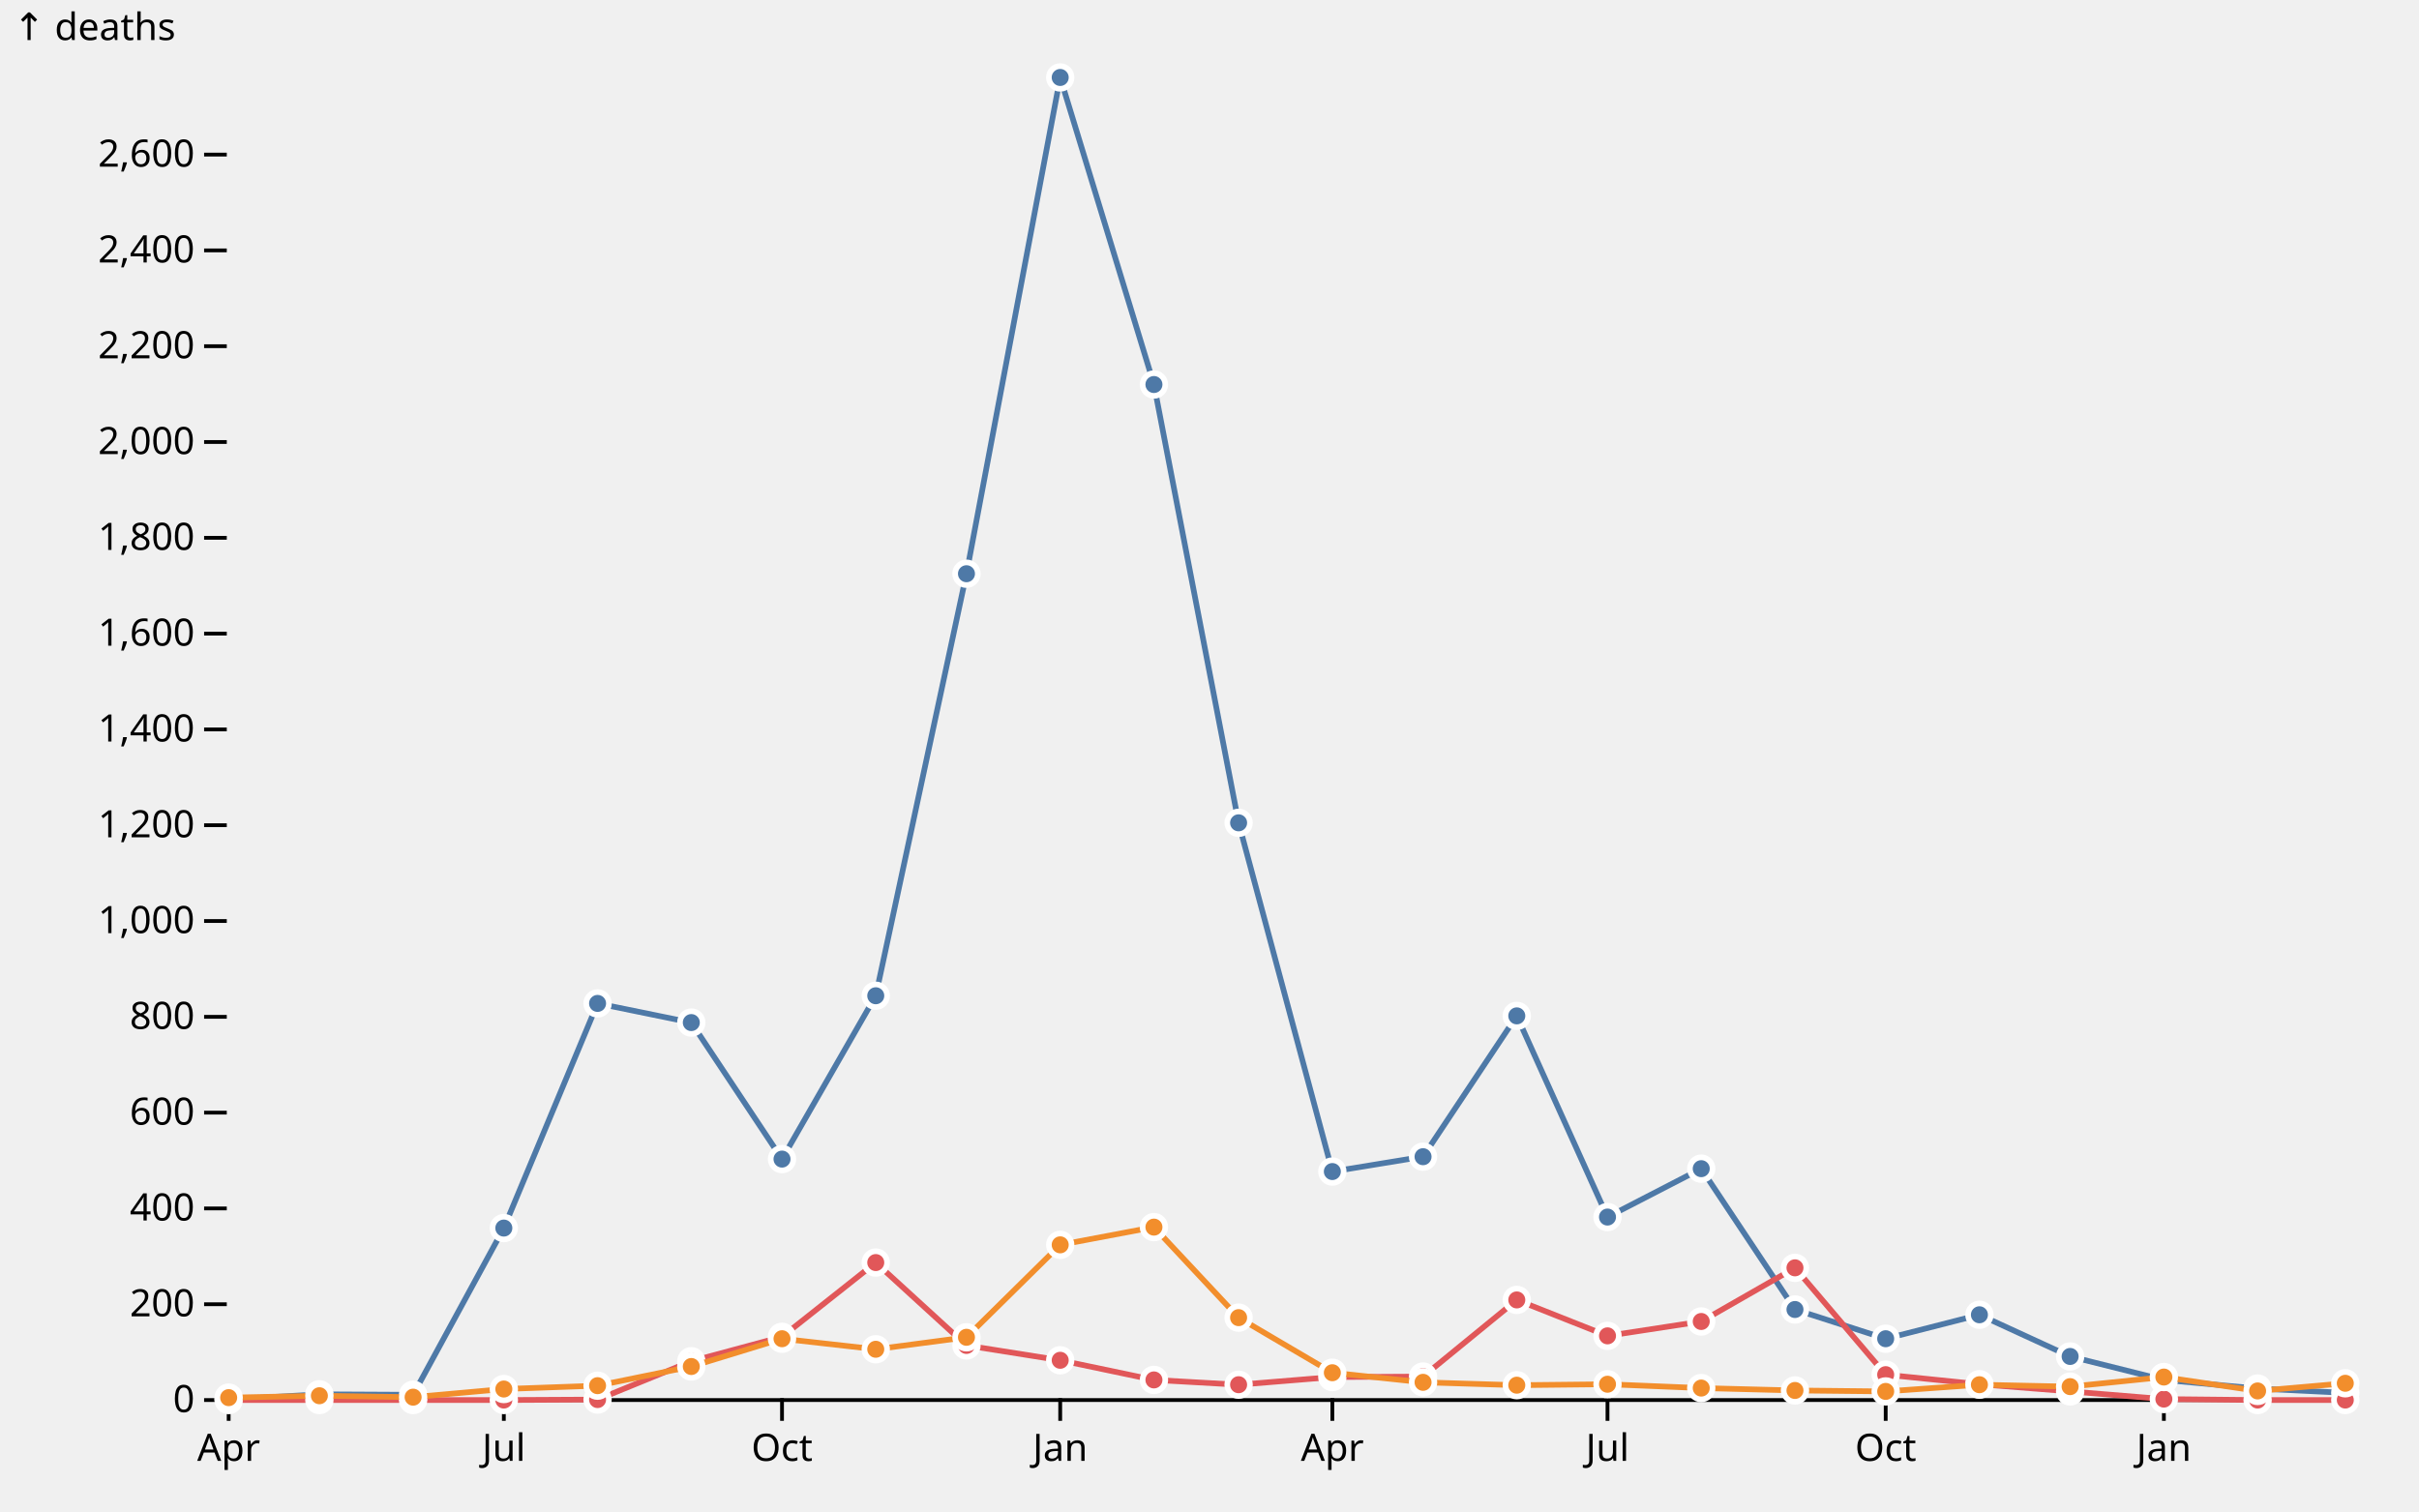
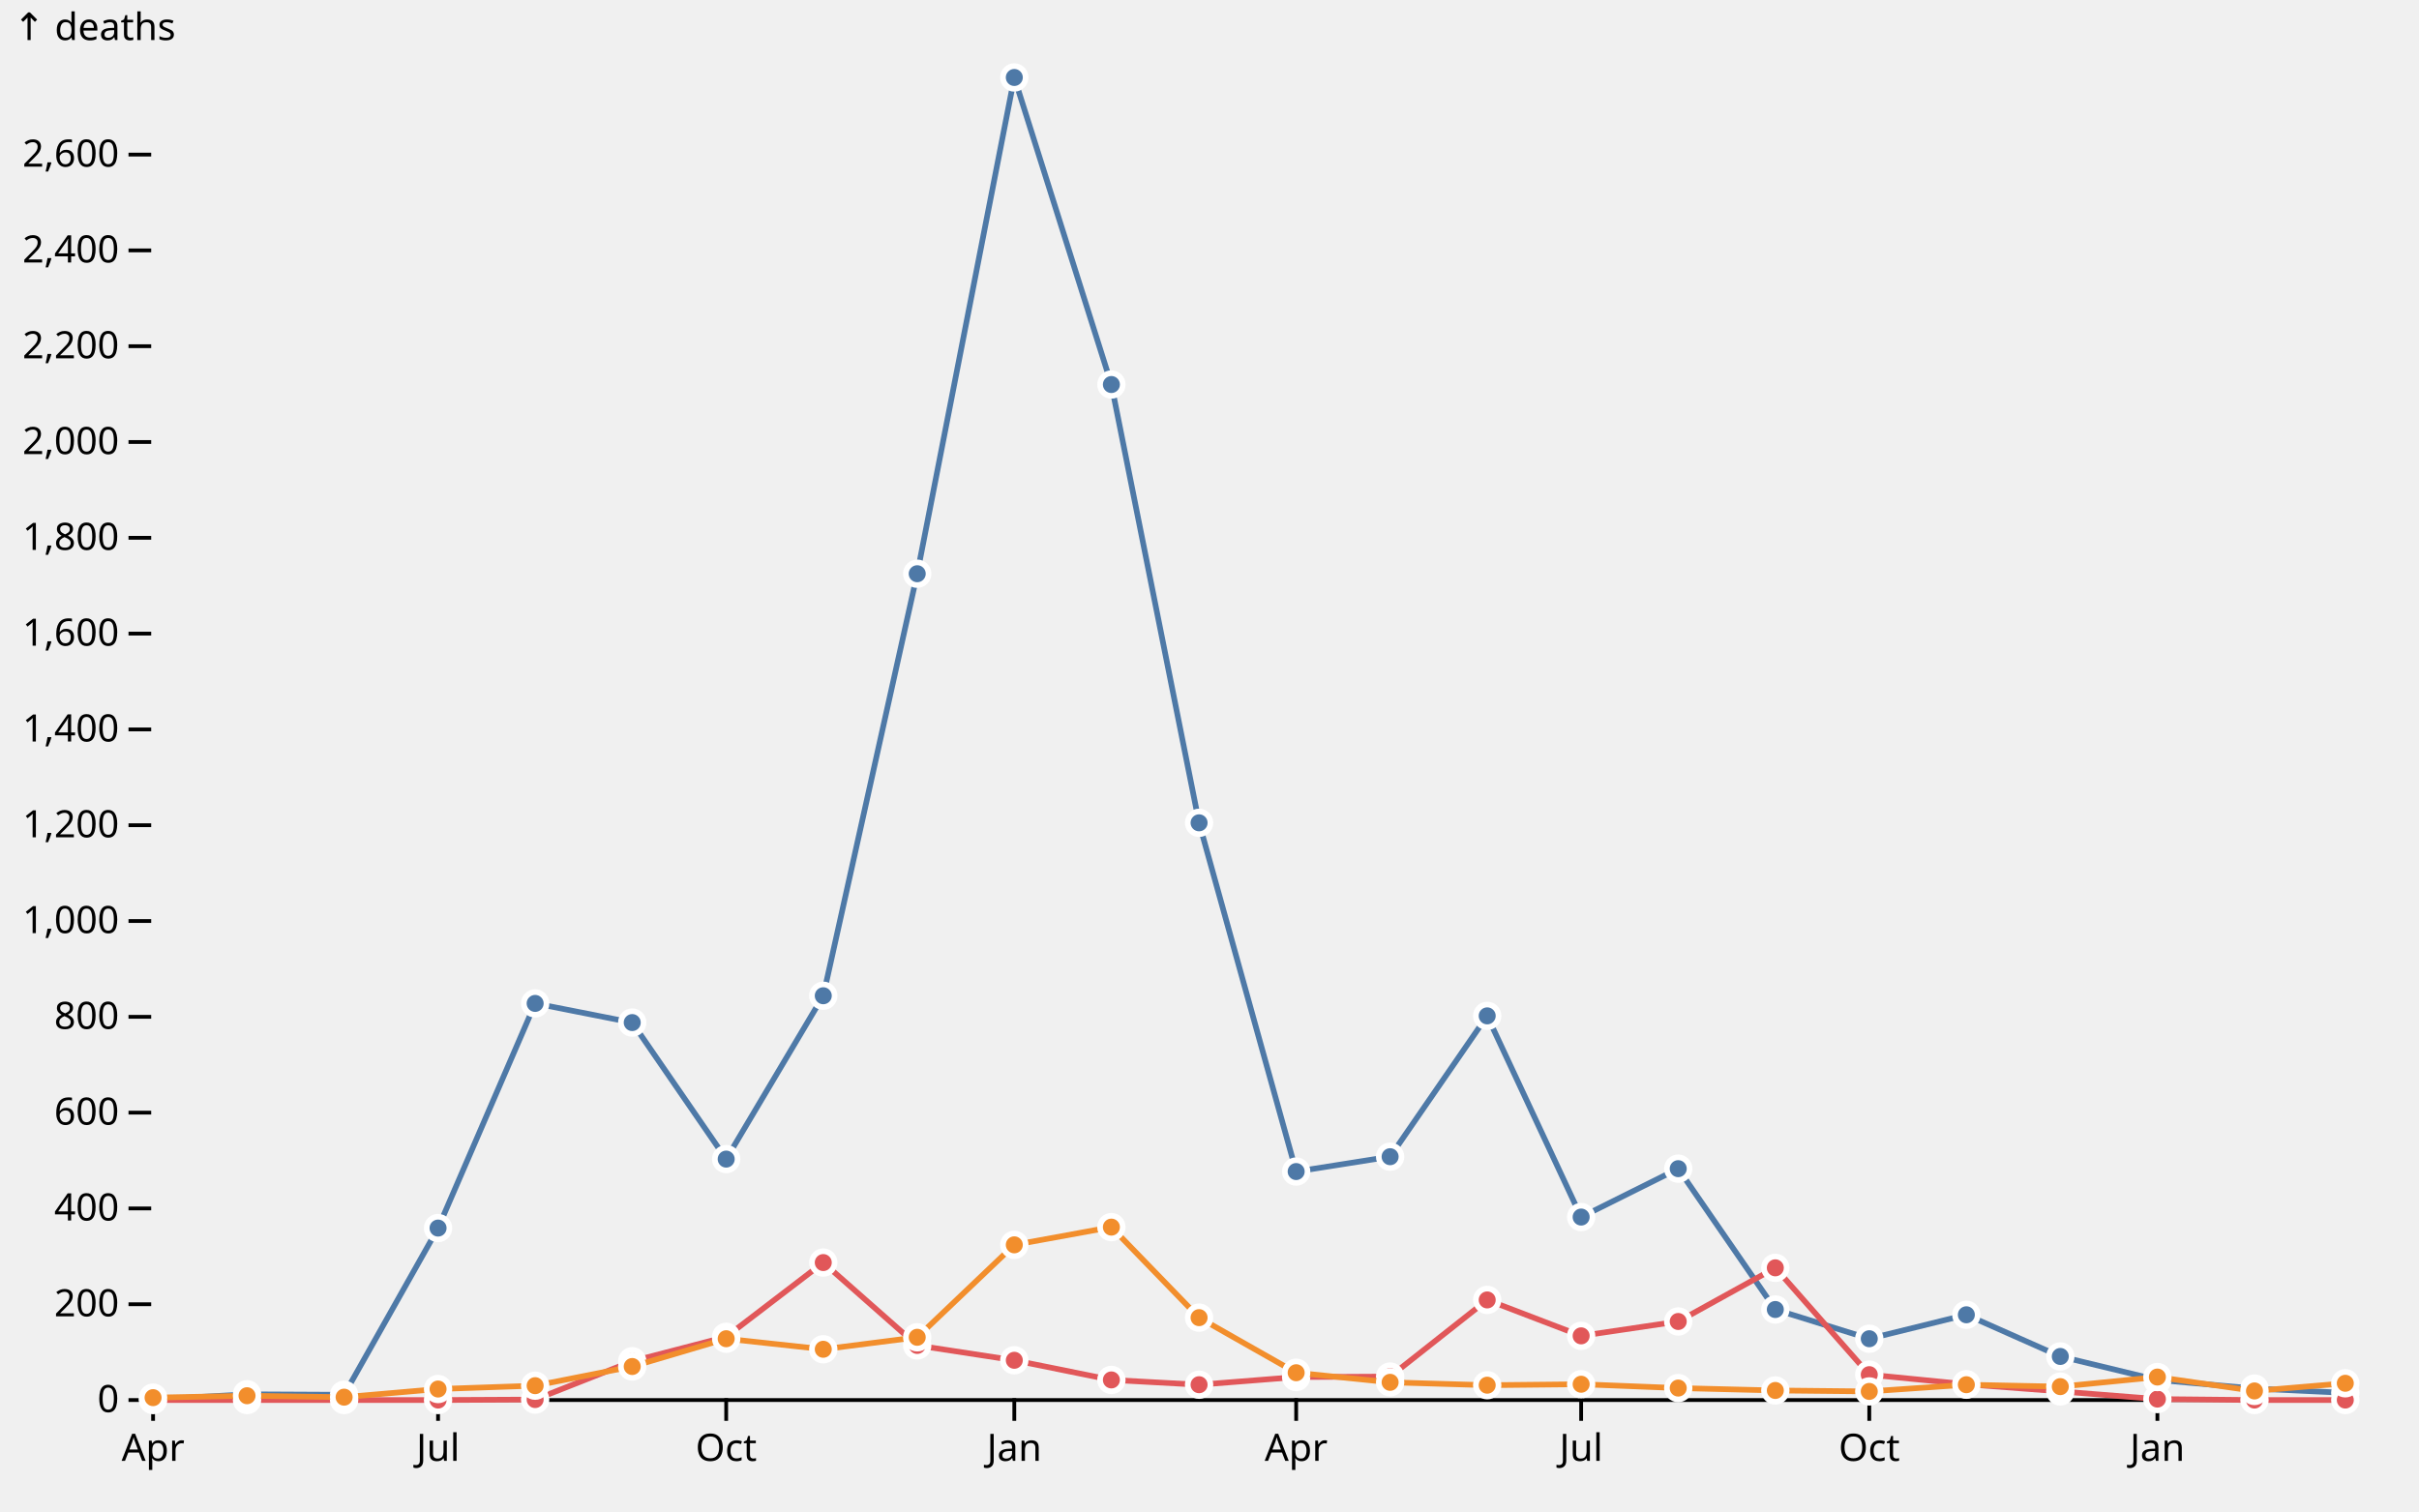
<svg xmlns="http://www.w3.org/2000/svg" class="plot" fill="currentColor" font-family="system-ui, sans-serif" font-size="10" text-anchor="middle" width="640" height="400" viewBox="0 0 640 400">
  <style>
    .plot {
      display: block;
      background: white;
      height: auto;
      height: intrinsic;
      max-width: 100%;
    }

    .plot text,
    .plot tspan {
      white-space: pre;
    }
  </style>
  <g aria-label="y-axis tick" fill="none" stroke="currentColor" transform="translate(0,0.5)">
-     <path transform="translate(60,370)" d="M0,0L-6,0" />
-     <path transform="translate(60,344.6469)" d="M0,0L-6,0" />
-     <path transform="translate(60,319.2937)" d="M0,0L-6,0" />
-     <path transform="translate(60,293.9406)" d="M0,0L-6,0" />
-     <path transform="translate(60,268.5875)" d="M0,0L-6,0" />
-     <path transform="translate(60,243.2343)" d="M0,0L-6,0" />
-     <path transform="translate(60,217.8812)" d="M0,0L-6,0" />
-     <path transform="translate(60,192.5281)" d="M0,0L-6,0" />
-     <path transform="translate(60,167.1749)" d="M0,0L-6,0" />
-     <path transform="translate(60,141.8218)" d="M0,0L-6,0" />
-     <path transform="translate(60,116.4687)" d="M0,0L-6,0" />
-     <path transform="translate(60,91.11554)" d="M0,0L-6,0" />
-     <path transform="translate(60,65.7624)" d="M0,0L-6,0" />
-     <path transform="translate(60,40.40927)" d="M0,0L-6,0" />
+     <path transform="translate(40,370)" d="M0,0L-6,0" />
+     <path transform="translate(40,344.6469)" d="M0,0L-6,0" />
+     <path transform="translate(40,319.2937)" d="M0,0L-6,0" />
+     <path transform="translate(40,293.9406)" d="M0,0L-6,0" />
+     <path transform="translate(40,268.5875)" d="M0,0L-6,0" />
+     <path transform="translate(40,243.2343)" d="M0,0L-6,0" />
+     <path transform="translate(40,217.8812)" d="M0,0L-6,0" />
+     <path transform="translate(40,192.5281)" d="M0,0L-6,0" />
+     <path transform="translate(40,167.1749)" d="M0,0L-6,0" />
+     <path transform="translate(40,141.8218)" d="M0,0L-6,0" />
+     <path transform="translate(40,116.4687)" d="M0,0L-6,0" />
+     <path transform="translate(40,91.11554)" d="M0,0L-6,0" />
+     <path transform="translate(40,65.7624)" d="M0,0L-6,0" />
+     <path transform="translate(40,40.40927)" d="M0,0L-6,0" />
  </g>
  <g aria-label="y-axis tick label" text-anchor="end" font-variant="tabular-nums" transform="translate(-8.5,0.5)">
-     <text y="0.32em" transform="translate(60,370)">0</text>
-     <text y="0.32em" transform="translate(60,344.6469)">200</text>
-     <text y="0.32em" transform="translate(60,319.2937)">400</text>
-     <text y="0.32em" transform="translate(60,293.9406)">600</text>
-     <text y="0.32em" transform="translate(60,268.5875)">800</text>
-     <text y="0.32em" transform="translate(60,243.2343)">1,000</text>
-     <text y="0.32em" transform="translate(60,217.8812)">1,200</text>
-     <text y="0.32em" transform="translate(60,192.5281)">1,400</text>
-     <text y="0.32em" transform="translate(60,167.1749)">1,600</text>
-     <text y="0.32em" transform="translate(60,141.8218)">1,800</text>
-     <text y="0.32em" transform="translate(60,116.4687)">2,000</text>
-     <text y="0.32em" transform="translate(60,91.11554)">2,200</text>
-     <text y="0.32em" transform="translate(60,65.7624)">2,400</text>
-     <text y="0.32em" transform="translate(60,40.40927)">2,600</text>
+     <text y="0.32em" transform="translate(40,370)">0</text>
+     <text y="0.32em" transform="translate(40,344.6469)">200</text>
+     <text y="0.32em" transform="translate(40,319.2937)">400</text>
+     <text y="0.32em" transform="translate(40,293.9406)">600</text>
+     <text y="0.32em" transform="translate(40,268.5875)">800</text>
+     <text y="0.32em" transform="translate(40,243.2343)">1,000</text>
+     <text y="0.32em" transform="translate(40,217.8812)">1,200</text>
+     <text y="0.32em" transform="translate(40,192.5281)">1,400</text>
+     <text y="0.32em" transform="translate(40,167.1749)">1,600</text>
+     <text y="0.32em" transform="translate(40,141.8218)">1,800</text>
+     <text y="0.32em" transform="translate(40,116.4687)">2,000</text>
+     <text y="0.32em" transform="translate(40,91.11554)">2,200</text>
+     <text y="0.32em" transform="translate(40,65.7624)">2,400</text>
+     <text y="0.32em" transform="translate(40,40.40927)">2,600</text>
  </g>
-   <g aria-label="y-axis label" text-anchor="start" transform="translate(-56.5,-16.5)">
-     <text y="0.71em" transform="translate(60,20)">↑ deaths</text>
+   <g aria-label="y-axis label" text-anchor="start" transform="translate(-36.5,-16.5)">
+     <text y="0.71em" transform="translate(40,20)">↑ deaths</text>
  </g>
  <g aria-label="x-axis tick" fill="none" stroke="currentColor" transform="translate(0.5,0)">
-     <path transform="translate(60,370)" d="M0,0L0,6" />
-     <path transform="translate(132.8,370)" d="M0,0L0,6" />
-     <path transform="translate(206.4,370)" d="M0,0L0,6" />
-     <path transform="translate(280,370)" d="M0,0L0,6" />
-     <path transform="translate(352,370)" d="M0,0L0,6" />
-     <path transform="translate(424.8,370)" d="M0,0L0,6" />
-     <path transform="translate(498.4,370)" d="M0,0L0,6" />
-     <path transform="translate(572,370)" d="M0,0L0,6" />
+     <path transform="translate(40,370)" d="M0,0L0,6" />
+     <path transform="translate(115.4,370)" d="M0,0L0,6" />
+     <path transform="translate(191.6286,370)" d="M0,0L0,6" />
+     <path transform="translate(267.8571,370)" d="M0,0L0,6" />
+     <path transform="translate(342.4286,370)" d="M0,0L0,6" />
+     <path transform="translate(417.8286,370)" d="M0,0L0,6" />
+     <path transform="translate(494.0571,370)" d="M0,0L0,6" />
+     <path transform="translate(570.2857,370)" d="M0,0L0,6" />
  </g>
  <g aria-label="x-axis tick label" font-variant="tabular-nums" transform="translate(0.5,9.5)">
-     <text y="0.71em" transform="translate(60,370)">Apr</text>
-     <text y="0.71em" transform="translate(132.8,370)">Jul</text>
-     <text y="0.71em" transform="translate(206.4,370)">Oct</text>
-     <text y="0.71em" transform="translate(280,370)">Jan</text>
-     <text y="0.71em" transform="translate(352,370)">Apr</text>
-     <text y="0.71em" transform="translate(424.8,370)">Jul</text>
-     <text y="0.71em" transform="translate(498.4,370)">Oct</text>
-     <text y="0.71em" transform="translate(572,370)">Jan</text>
+     <text y="0.71em" transform="translate(40,370)">Apr</text>
+     <text y="0.71em" transform="translate(115.4,370)">Jul</text>
+     <text y="0.71em" transform="translate(191.6286,370)">Oct</text>
+     <text y="0.71em" transform="translate(267.8571,370)">Jan</text>
+     <text y="0.71em" transform="translate(342.4286,370)">Apr</text>
+     <text y="0.71em" transform="translate(417.8286,370)">Jul</text>
+     <text y="0.71em" transform="translate(494.0571,370)">Oct</text>
+     <text y="0.71em" transform="translate(570.2857,370)">Jan</text>
  </g>
  <g aria-label="rule" stroke="currentColor" transform="translate(0,0.5)">
-     <line x1="60" x2="620" y1="370" y2="370" />
+     <line x1="40" x2="620" y1="370" y2="370" />
  </g>
  <g aria-label="line" fill="none" stroke-width="1.5" stroke-linejoin="round" stroke-linecap="round" transform="translate(0.5,0.5)">
    <marker viewBox="-5 -5 10 10" markerWidth="6.67" markerHeight="6.67" fill="#4e79a7" stroke="white" stroke-width="1.5" id="plot-marker-1">
      <circle r="3" />
    </marker>
-     <path stroke="#4e79a7" marker-start="url(#plot-marker-1)" marker-mid="url(#plot-marker-1)" marker-end="url(#plot-marker-1)" d="M60,369.873L84,368.479L108.8,368.606L132.8,324.491L157.6,265.038L182.4,270.109L206.4,306.237L231.2,263.01L255.2,151.329L280,20L304.8,101.257L327.2,217.247L352,309.533L376,305.603L400.8,268.334L424.8,321.576L449.6,308.772L474.4,346.041L498.4,353.774L523.2,347.436L547.2,358.464L572,364.676L596.8,366.958L620,368.099" />
+     <path stroke="#4e79a7" marker-start="url(#plot-marker-1)" marker-mid="url(#plot-marker-1)" marker-end="url(#plot-marker-1)" d="M40,369.873L64.857,368.479L90.543,368.606L115.4,324.491L141.086,265.038L166.771,270.109L191.629,306.237L217.314,263.01L242.171,151.329L267.857,20L293.543,101.257L316.743,217.247L342.429,309.533L367.286,305.603L392.971,268.334L417.829,321.576L443.514,308.772L469.2,346.041L494.057,353.774L519.743,347.436L544.6,358.464L570.286,364.676L595.971,366.958L620,368.099" />
    <marker viewBox="-5 -5 10 10" markerWidth="6.67" markerHeight="6.67" fill="#e15759" stroke="white" stroke-width="1.5" id="plot-marker-2">
      <circle r="3" />
    </marker>
-     <path stroke="#e15759" marker-start="url(#plot-marker-2)" marker-mid="url(#plot-marker-2)" marker-end="url(#plot-marker-2)" d="M60,370L84,370L108.8,370L132.8,370L157.6,369.873L182.4,359.732L206.4,353.267L231.2,333.618L255.2,355.549L280,359.478L304.8,364.676L327.2,365.943L352,363.915L376,363.788L400.8,343.506L424.8,353.013L449.6,349.21L474.4,335.013L498.4,363.281L523.2,365.817L547.2,367.718L572,369.746L596.8,370L620,370" />
+     <path stroke="#e15759" marker-start="url(#plot-marker-2)" marker-mid="url(#plot-marker-2)" marker-end="url(#plot-marker-2)" d="M40,370L64.857,370L90.543,370L115.4,370L141.086,369.873L166.771,359.732L191.629,353.267L217.314,333.618L242.171,355.549L267.857,359.478L293.543,364.676L316.743,365.943L342.429,363.915L367.286,363.788L392.971,343.506L417.829,353.013L443.514,349.21L469.2,335.013L494.057,363.281L519.743,365.817L544.6,367.718L570.286,369.746L595.971,370L620,370" />
    <marker viewBox="-5 -5 10 10" markerWidth="6.67" markerHeight="6.67" fill="#f28e2c" stroke="white" stroke-width="1.5" id="plot-marker-3">
      <circle r="3" />
    </marker>
-     <path stroke="#f28e2c" marker-start="url(#plot-marker-3)" marker-mid="url(#plot-marker-3)" marker-end="url(#plot-marker-3)" d="M60,369.366L84,368.859L108.8,369.239L132.8,367.084L157.6,366.197L182.4,361.126L206.4,353.774L231.2,356.563L255.2,353.394L280,328.928L304.8,324.238L327.2,348.196L352,362.774L376,365.31L400.8,366.07L424.8,365.817L449.6,366.831L474.4,367.465L498.4,367.718L523.2,365.943L547.2,366.451L572,363.915L596.8,367.591L620,365.563" />
+     <path stroke="#f28e2c" marker-start="url(#plot-marker-3)" marker-mid="url(#plot-marker-3)" marker-end="url(#plot-marker-3)" d="M40,369.366L64.857,368.859L90.543,369.239L115.4,367.084L141.086,366.197L166.771,361.126L191.629,353.774L217.314,356.563L242.171,353.394L267.857,328.928L293.543,324.238L316.743,348.196L342.429,362.774L367.286,365.31L392.971,366.07L417.829,365.817L443.514,366.831L469.2,367.465L494.057,367.718L519.743,365.943L544.6,366.451L570.286,363.915L595.971,367.591L620,365.563" />
  </g>
</svg>
